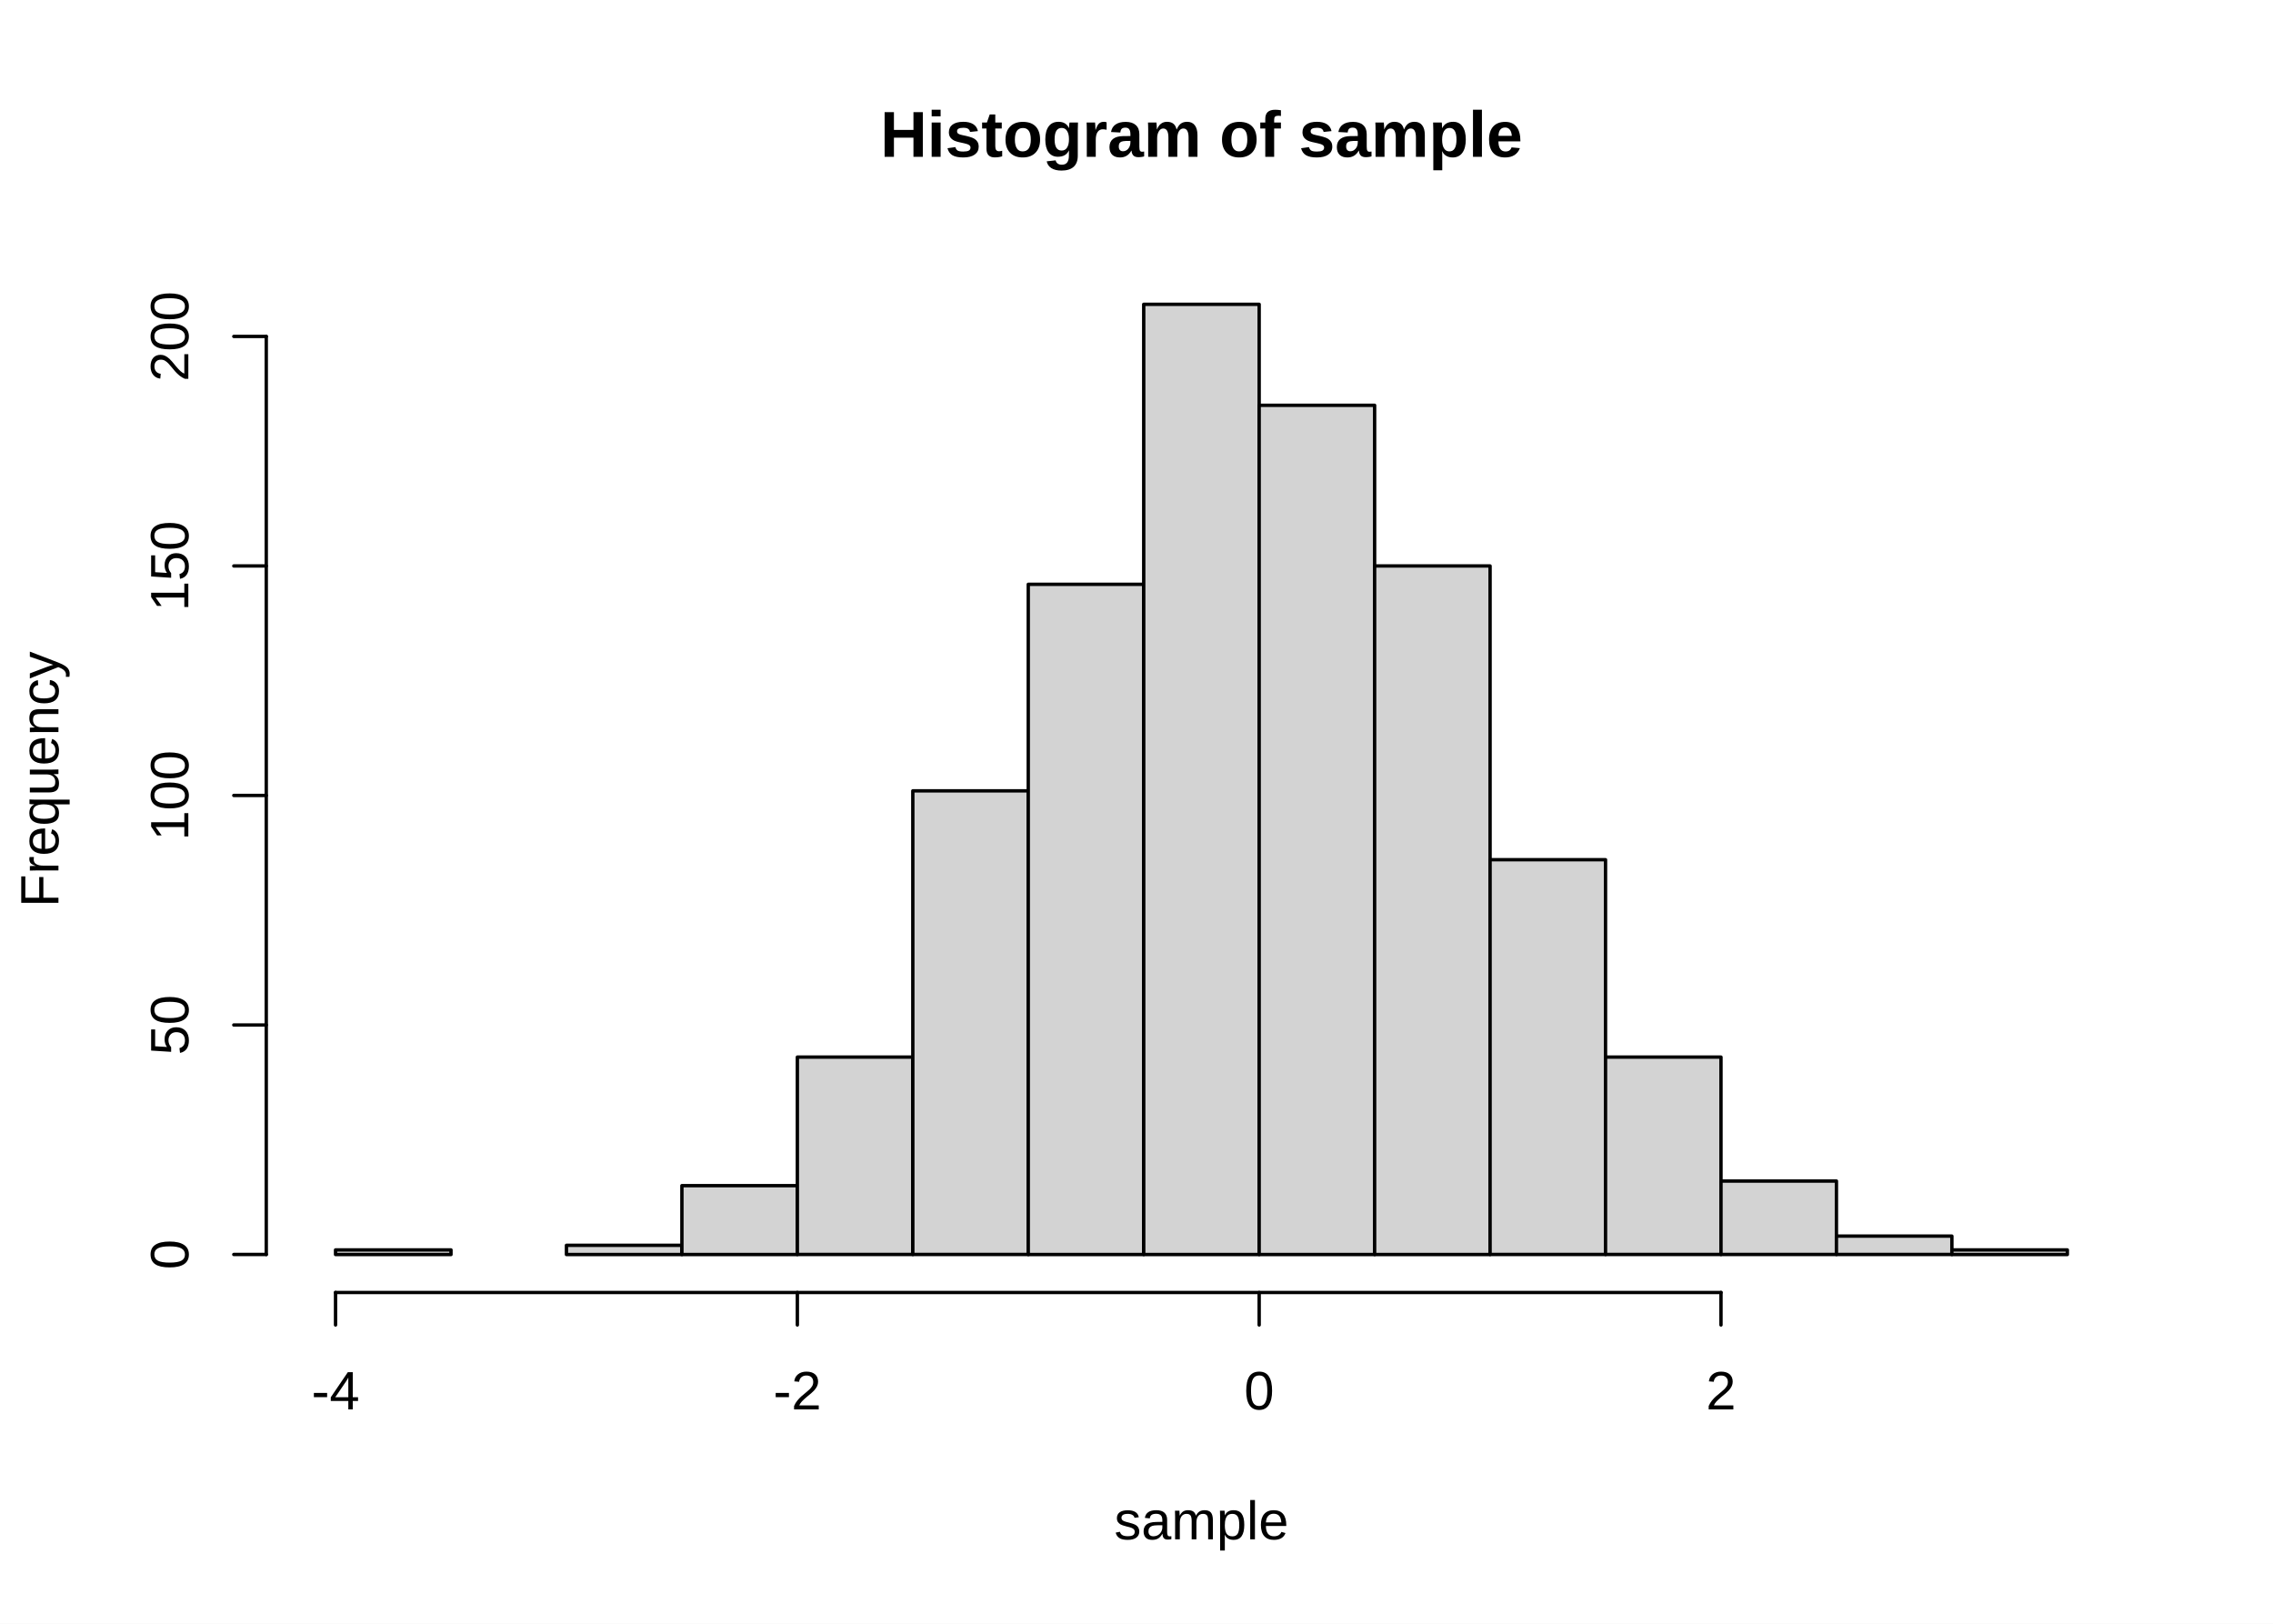
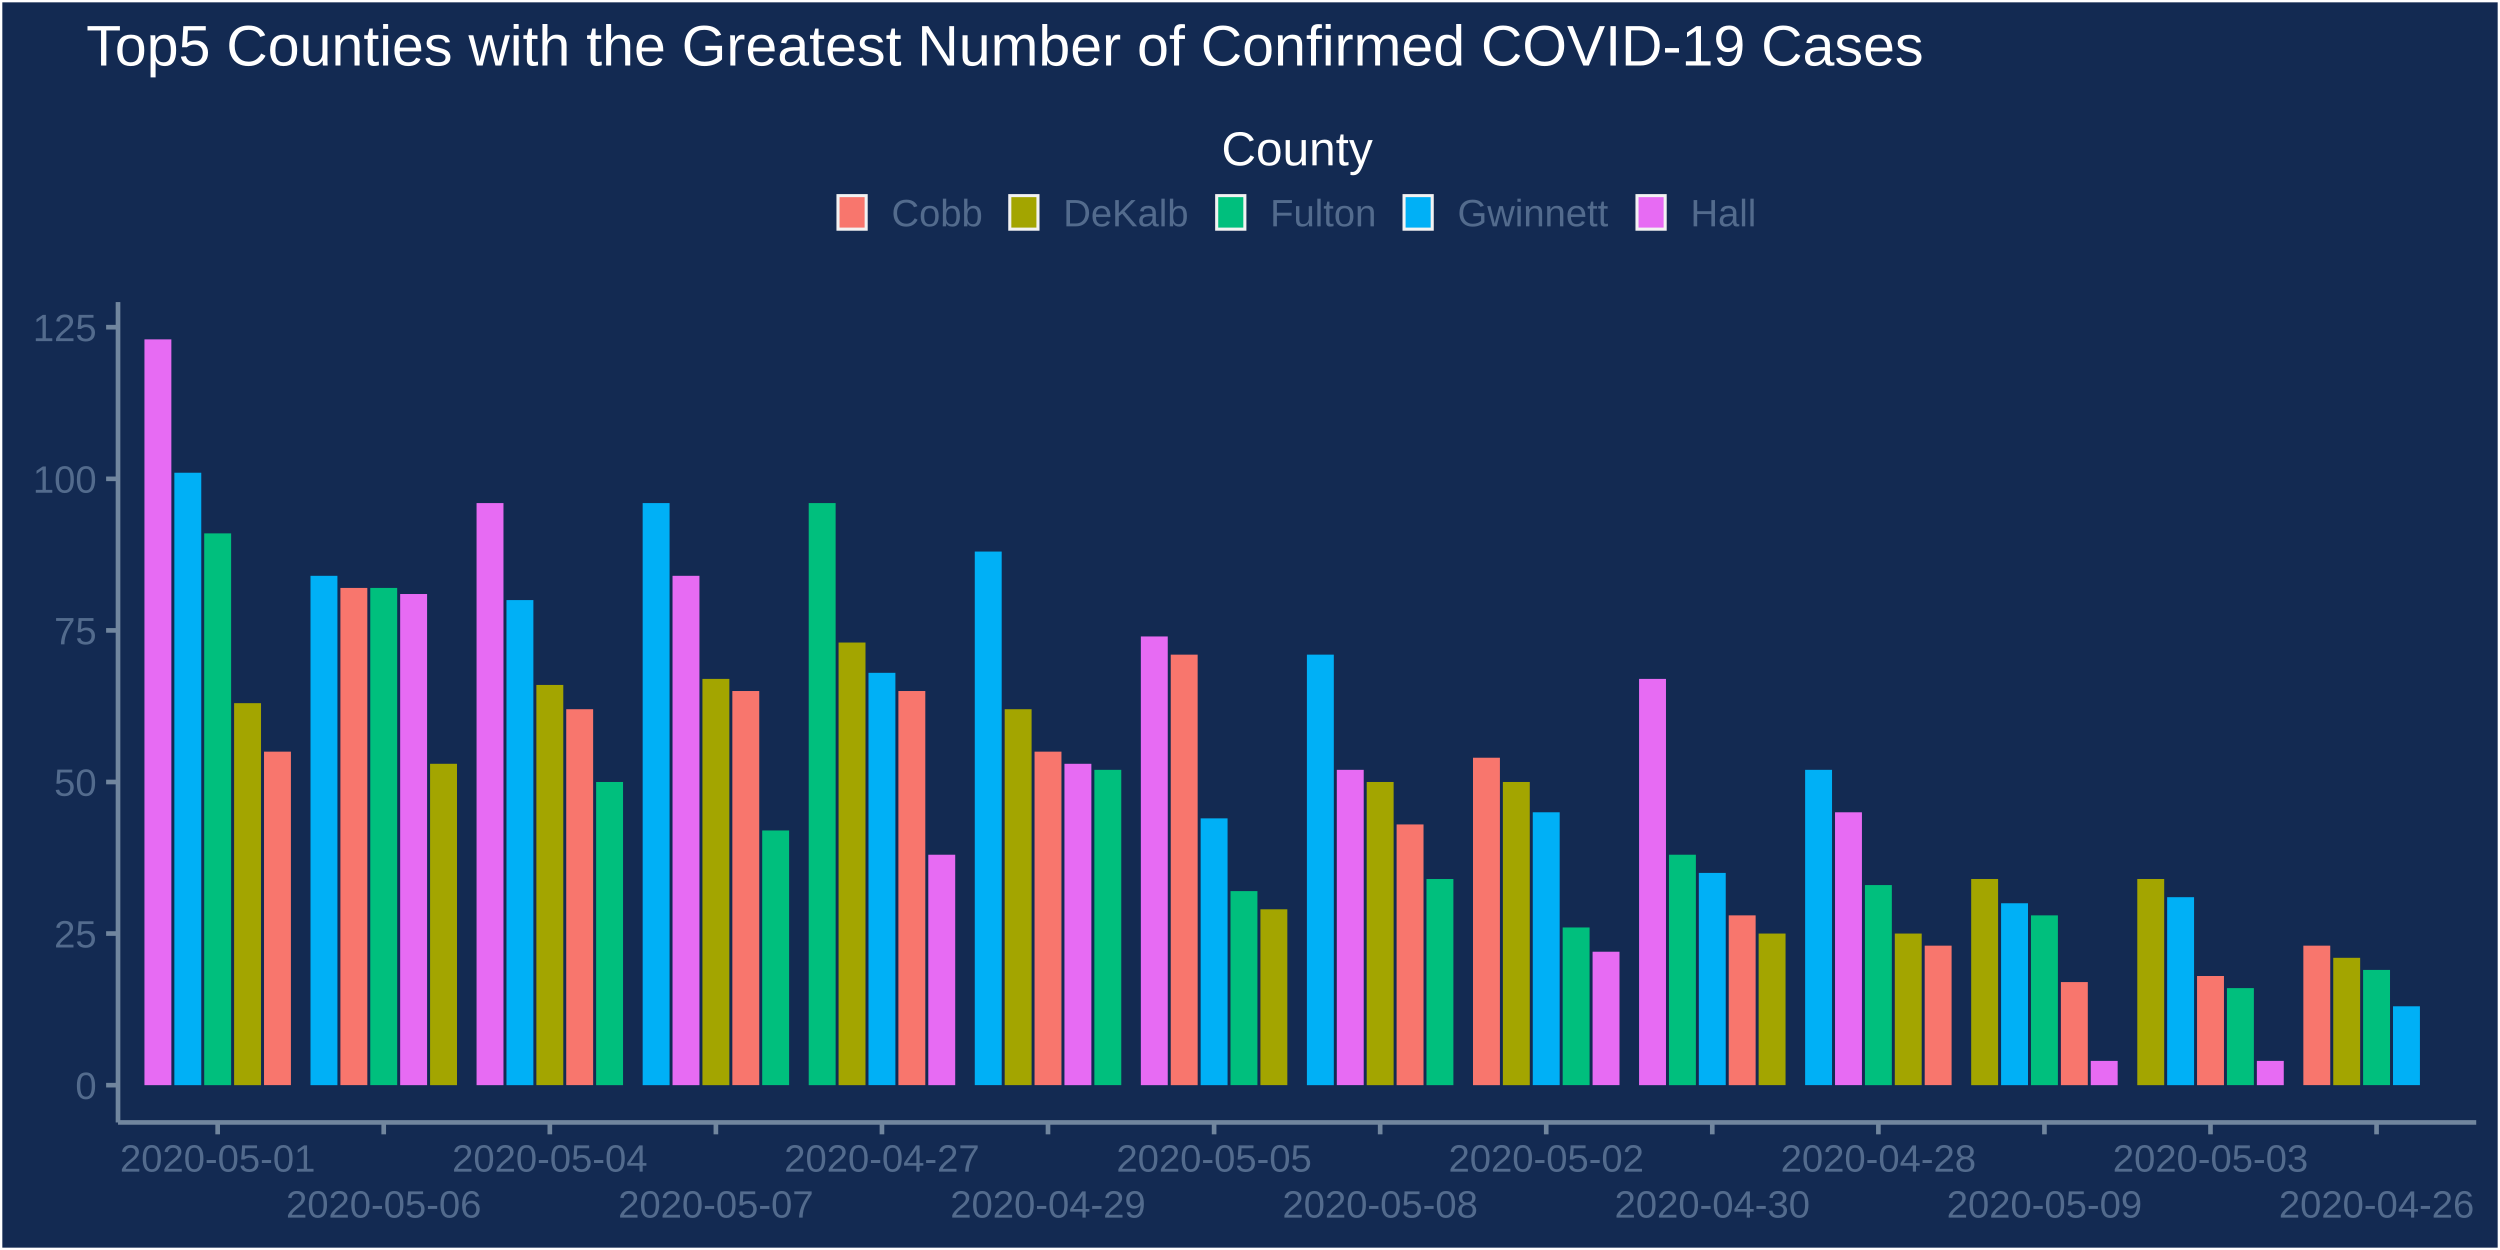
- <svg xmlns="http://www.w3.org/2000/svg" class="svglite" width="504.00pt" height="360.00pt" viewBox="0 0 504.00 360.00">
+ <svg xmlns="http://www.w3.org/2000/svg" class="svglite" width="576.00pt" height="288.00pt" viewBox="0 0 576.00 288.00">
  <defs>
    <style type="text/css">
    .svglite line, .svglite polyline, .svglite polygon, .svglite path, .svglite rect, .svglite circle {
      fill: none;
      stroke: #000000;
      stroke-linecap: round;
      stroke-linejoin: round;
      stroke-miterlimit: 10.00;
    }
    .svglite text {
      white-space: pre;
    }
  </style>
  </defs>
  <rect width="100%" height="100%" style="stroke: none; fill: #FFFFFF;" />
  <defs>
-     <clipPath id="cpMC4wMHw1MDQuMDB8MC4wMHwzNjAuMDA=">
-       <rect x="0.00" y="0.00" width="504.00" height="360.00" />
+     <clipPath id="cpMC4wMHw1NzYuMDB8MC4wMHwyODguMDA=">
+       <rect x="0.00" y="0.00" width="576.00" height="288.00" />
    </clipPath>
  </defs>
-   <g clip-path="url(#cpMC4wMHw1MDQuMDB8MC4wMHwzNjAuMDA=)">
-     <text x="266.40" y="34.77" text-anchor="middle" style="font-size: 14.40px; font-weight: bold; font-family: &quot;Arimo&quot;;" textLength="168.88px" lengthAdjust="spacingAndGlyphs">Histogram of sample</text>
-     <text x="266.40" y="341.28" text-anchor="middle" style="font-size: 12.00px; font-family: &quot;Arimo&quot;;" textLength="43.65px" lengthAdjust="spacingAndGlyphs">sample</text>
-     <text transform="translate(12.96,172.80) rotate(-90)" text-anchor="middle" style="font-size: 12.00px; font-family: &quot;Arimo&quot;;" textLength="62.02px" lengthAdjust="spacingAndGlyphs">Frequency</text>
-     <line x1="74.40" y1="286.56" x2="381.60" y2="286.56" style="stroke-width: 0.75;" />
-     <line x1="74.40" y1="286.56" x2="74.40" y2="293.76" style="stroke-width: 0.75;" />
-     <line x1="176.80" y1="286.56" x2="176.80" y2="293.76" style="stroke-width: 0.75;" />
-     <line x1="279.20" y1="286.56" x2="279.20" y2="293.76" style="stroke-width: 0.75;" />
-     <line x1="381.60" y1="286.56" x2="381.60" y2="293.76" style="stroke-width: 0.75;" />
-     <text x="74.40" y="312.48" text-anchor="middle" style="font-size: 12.00px; font-family: &quot;Arimo&quot;;" textLength="11.97px" lengthAdjust="spacingAndGlyphs">-4</text>
-     <text x="176.80" y="312.48" text-anchor="middle" style="font-size: 12.00px; font-family: &quot;Arimo&quot;;" textLength="11.97px" lengthAdjust="spacingAndGlyphs">-2</text>
-     <text x="279.20" y="312.48" text-anchor="middle" style="font-size: 12.00px; font-family: &quot;Arimo&quot;;" textLength="7.64px" lengthAdjust="spacingAndGlyphs">0</text>
-     <text x="381.60" y="312.48" text-anchor="middle" style="font-size: 12.00px; font-family: &quot;Arimo&quot;;" textLength="7.64px" lengthAdjust="spacingAndGlyphs">2</text>
-     <line x1="59.04" y1="278.13" x2="59.04" y2="74.59" style="stroke-width: 0.75;" />
-     <line x1="59.04" y1="278.13" x2="51.84" y2="278.13" style="stroke-width: 0.75;" />
-     <line x1="59.04" y1="227.25" x2="51.84" y2="227.25" style="stroke-width: 0.75;" />
-     <line x1="59.04" y1="176.36" x2="51.84" y2="176.36" style="stroke-width: 0.75;" />
-     <line x1="59.04" y1="125.48" x2="51.84" y2="125.48" style="stroke-width: 0.75;" />
-     <line x1="59.04" y1="74.59" x2="51.84" y2="74.59" style="stroke-width: 0.75;" />
-     <text transform="translate(41.76,278.13) rotate(-90)" text-anchor="middle" style="font-size: 12.00px; font-family: &quot;Arimo&quot;;" textLength="7.64px" lengthAdjust="spacingAndGlyphs">0</text>
-     <text transform="translate(41.76,227.25) rotate(-90)" text-anchor="middle" style="font-size: 12.00px; font-family: &quot;Arimo&quot;;" textLength="15.28px" lengthAdjust="spacingAndGlyphs">50</text>
-     <text transform="translate(41.76,176.36) rotate(-90)" text-anchor="middle" style="font-size: 12.00px; font-family: &quot;Arimo&quot;;" textLength="22.92px" lengthAdjust="spacingAndGlyphs">100</text>
-     <text transform="translate(41.76,125.48) rotate(-90)" text-anchor="middle" style="font-size: 12.00px; font-family: &quot;Arimo&quot;;" textLength="22.92px" lengthAdjust="spacingAndGlyphs">150</text>
-     <text transform="translate(41.76,74.59) rotate(-90)" text-anchor="middle" style="font-size: 12.00px; font-family: &quot;Arimo&quot;;" textLength="22.92px" lengthAdjust="spacingAndGlyphs">200</text>
+   <g clip-path="url(#cpMC4wMHw1NzYuMDB8MC4wMHwyODguMDA=)">
+     <rect x="0" y="0.00" width="576.00" height="288.00" style="stroke-width: 1.07; stroke: #FFFFFF; fill: #132A52;" />
  </g>
  <defs>
-     <clipPath id="cpNTkuMDR8NDczLjc2fDU5LjA0fDI4Ni41Ng==">
-       <rect x="59.04" y="59.04" width="414.72" height="227.52" />
+     <clipPath id="cpMjcuMTl8NTcwLjUyfDY5LjYwfDI1OC42MQ==">
+       <rect x="27.19" y="69.60" width="543.33" height="189.01" />
    </clipPath>
  </defs>
-   <g clip-path="url(#cpNTkuMDR8NDczLjc2fDU5LjA0fDI4Ni41Ng==)">
-     <rect x="74.40" y="277.12" width="25.60" height="1.02" style="stroke-width: 0.75; fill: #D3D3D3;" />
-     <rect x="100.00" y="278.13" width="25.60" height="0.00" style="stroke-width: 0.75; fill: #D3D3D3;" />
-     <rect x="125.60" y="276.10" width="25.60" height="2.04" style="stroke-width: 0.75; fill: #D3D3D3;" />
-     <rect x="151.20" y="262.87" width="25.60" height="15.27" style="stroke-width: 0.75; fill: #D3D3D3;" />
-     <rect x="176.80" y="234.37" width="25.60" height="43.76" style="stroke-width: 0.75; fill: #D3D3D3;" />
-     <rect x="202.40" y="175.34" width="25.60" height="102.79" style="stroke-width: 0.75; fill: #D3D3D3;" />
-     <rect x="228.00" y="129.55" width="25.60" height="148.59" style="stroke-width: 0.75; fill: #D3D3D3;" />
-     <rect x="253.60" y="67.47" width="25.60" height="210.67" style="stroke-width: 0.75; fill: #D3D3D3;" />
-     <rect x="279.20" y="89.86" width="25.60" height="188.28" style="stroke-width: 0.75; fill: #D3D3D3;" />
-     <rect x="304.80" y="125.48" width="25.60" height="152.66" style="stroke-width: 0.75; fill: #D3D3D3;" />
-     <rect x="330.40" y="190.61" width="25.60" height="87.52" style="stroke-width: 0.75; fill: #D3D3D3;" />
-     <rect x="356.00" y="234.37" width="25.60" height="43.76" style="stroke-width: 0.75; fill: #D3D3D3;" />
-     <rect x="381.60" y="261.85" width="25.60" height="16.28" style="stroke-width: 0.75; fill: #D3D3D3;" />
-     <rect x="407.20" y="274.06" width="25.60" height="4.07" style="stroke-width: 0.75; fill: #D3D3D3;" />
-     <rect x="432.80" y="277.12" width="25.60" height="1.02" style="stroke-width: 0.75; fill: #D3D3D3;" />
+   <g clip-path="url(#cpMjcuMTl8NTcwLjUyfDY5LjYwfDI1OC42MQ==)">
+     <rect x="27.19" y="69.60" width="543.33" height="189.01" style="stroke-width: 1.07; stroke: none; fill: #132A52;" />
+     <rect x="33.28" y="78.19" width="6.20" height="171.83" style="stroke-width: 1.07; stroke: none; stroke-linecap: square; stroke-linejoin: miter; fill: #E76BF3;" />
+     <rect x="40.17" y="108.92" width="6.20" height="141.10" style="stroke-width: 1.07; stroke: none; stroke-linecap: square; stroke-linejoin: miter; fill: #00B0F6;" />
+     <rect x="47.05" y="122.89" width="6.20" height="127.13" style="stroke-width: 1.07; stroke: none; stroke-linecap: square; stroke-linejoin: miter; fill: #00BF7D;" />
+     <rect x="53.94" y="162.01" width="6.20" height="88.01" style="stroke-width: 1.07; stroke: none; stroke-linecap: square; stroke-linejoin: miter; fill: #A3A500;" />
+     <rect x="60.83" y="173.18" width="6.20" height="76.83" style="stroke-width: 1.07; stroke: none; stroke-linecap: square; stroke-linejoin: miter; fill: #F8766D;" />
+     <rect x="71.54" y="132.67" width="6.20" height="117.35" style="stroke-width: 1.07; stroke: none; stroke-linecap: square; stroke-linejoin: miter; fill: #00B0F6;" />
+     <rect x="78.43" y="135.46" width="6.20" height="114.55" style="stroke-width: 1.07; stroke: none; stroke-linecap: square; stroke-linejoin: miter; fill: #F8766D;" />
+     <rect x="85.31" y="135.46" width="6.20" height="114.55" style="stroke-width: 1.07; stroke: none; stroke-linecap: square; stroke-linejoin: miter; fill: #00BF7D;" />
+     <rect x="92.20" y="136.86" width="6.20" height="113.16" style="stroke-width: 1.07; stroke: none; stroke-linecap: square; stroke-linejoin: miter; fill: #E76BF3;" />
+     <rect x="99.09" y="175.98" width="6.20" height="74.04" style="stroke-width: 1.07; stroke: none; stroke-linecap: square; stroke-linejoin: miter; fill: #A3A500;" />
+     <rect x="109.80" y="115.91" width="6.20" height="134.11" style="stroke-width: 1.07; stroke: none; stroke-linecap: square; stroke-linejoin: miter; fill: #E76BF3;" />
+     <rect x="116.69" y="138.26" width="6.20" height="111.76" style="stroke-width: 1.07; stroke: none; stroke-linecap: square; stroke-linejoin: miter; fill: #00B0F6;" />
+     <rect x="123.58" y="157.81" width="6.20" height="92.20" style="stroke-width: 1.07; stroke: none; stroke-linecap: square; stroke-linejoin: miter; fill: #A3A500;" />
+     <rect x="130.46" y="163.40" width="6.20" height="86.61" style="stroke-width: 1.07; stroke: none; stroke-linecap: square; stroke-linejoin: miter; fill: #F8766D;" />
+     <rect x="137.35" y="180.17" width="6.20" height="69.85" style="stroke-width: 1.07; stroke: none; stroke-linecap: square; stroke-linejoin: miter; fill: #00BF7D;" />
+     <rect x="148.07" y="115.91" width="6.20" height="134.11" style="stroke-width: 1.07; stroke: none; stroke-linecap: square; stroke-linejoin: miter; fill: #00B0F6;" />
+     <rect x="154.95" y="132.67" width="6.20" height="117.35" style="stroke-width: 1.07; stroke: none; stroke-linecap: square; stroke-linejoin: miter; fill: #E76BF3;" />
+     <rect x="161.84" y="156.42" width="6.20" height="93.60" style="stroke-width: 1.07; stroke: none; stroke-linecap: square; stroke-linejoin: miter; fill: #A3A500;" />
+     <rect x="168.73" y="159.21" width="6.20" height="90.80" style="stroke-width: 1.07; stroke: none; stroke-linecap: square; stroke-linejoin: miter; fill: #F8766D;" />
+     <rect x="175.61" y="191.34" width="6.20" height="58.67" style="stroke-width: 1.07; stroke: none; stroke-linecap: square; stroke-linejoin: miter; fill: #00BF7D;" />
+     <rect x="186.33" y="115.91" width="6.20" height="134.11" style="stroke-width: 1.07; stroke: none; stroke-linecap: square; stroke-linejoin: miter; fill: #00BF7D;" />
+     <rect x="193.21" y="148.04" width="6.20" height="101.98" style="stroke-width: 1.07; stroke: none; stroke-linecap: square; stroke-linejoin: miter; fill: #A3A500;" />
+     <rect x="200.10" y="155.02" width="6.20" height="94.99" style="stroke-width: 1.07; stroke: none; stroke-linecap: square; stroke-linejoin: miter; fill: #00B0F6;" />
+     <rect x="206.99" y="159.21" width="6.20" height="90.80" style="stroke-width: 1.07; stroke: none; stroke-linecap: square; stroke-linejoin: miter; fill: #F8766D;" />
+     <rect x="213.88" y="196.93" width="6.20" height="53.09" style="stroke-width: 1.07; stroke: none; stroke-linecap: square; stroke-linejoin: miter; fill: #E76BF3;" />
+     <rect x="224.59" y="127.08" width="6.20" height="122.93" style="stroke-width: 1.07; stroke: none; stroke-linecap: square; stroke-linejoin: miter; fill: #00B0F6;" />
+     <rect x="231.48" y="163.40" width="6.20" height="86.61" style="stroke-width: 1.07; stroke: none; stroke-linecap: square; stroke-linejoin: miter; fill: #A3A500;" />
+     <rect x="238.36" y="173.18" width="6.20" height="76.83" style="stroke-width: 1.07; stroke: none; stroke-linecap: square; stroke-linejoin: miter; fill: #F8766D;" />
+     <rect x="245.25" y="175.98" width="6.20" height="74.04" style="stroke-width: 1.07; stroke: none; stroke-linecap: square; stroke-linejoin: miter; fill: #E76BF3;" />
+     <rect x="252.14" y="177.37" width="6.20" height="72.64" style="stroke-width: 1.07; stroke: none; stroke-linecap: square; stroke-linejoin: miter; fill: #00BF7D;" />
+     <rect x="262.85" y="146.64" width="6.20" height="103.38" style="stroke-width: 1.07; stroke: none; stroke-linecap: square; stroke-linejoin: miter; fill: #E76BF3;" />
+     <rect x="269.74" y="150.83" width="6.20" height="99.19" style="stroke-width: 1.07; stroke: none; stroke-linecap: square; stroke-linejoin: miter; fill: #F8766D;" />
+     <rect x="276.63" y="188.55" width="6.20" height="61.47" style="stroke-width: 1.07; stroke: none; stroke-linecap: square; stroke-linejoin: miter; fill: #00B0F6;" />
+     <rect x="283.51" y="205.31" width="6.20" height="44.70" style="stroke-width: 1.07; stroke: none; stroke-linecap: square; stroke-linejoin: miter; fill: #00BF7D;" />
+     <rect x="290.40" y="209.50" width="6.20" height="40.51" style="stroke-width: 1.07; stroke: none; stroke-linecap: square; stroke-linejoin: miter; fill: #A3A500;" />
+     <rect x="301.11" y="150.83" width="6.20" height="99.19" style="stroke-width: 1.07; stroke: none; stroke-linecap: square; stroke-linejoin: miter; fill: #00B0F6;" />
+     <rect x="308.00" y="177.37" width="6.20" height="72.64" style="stroke-width: 1.07; stroke: none; stroke-linecap: square; stroke-linejoin: miter; fill: #E76BF3;" />
+     <rect x="314.89" y="180.17" width="6.20" height="69.85" style="stroke-width: 1.07; stroke: none; stroke-linecap: square; stroke-linejoin: miter; fill: #A3A500;" />
+     <rect x="321.78" y="189.95" width="6.20" height="60.07" style="stroke-width: 1.07; stroke: none; stroke-linecap: square; stroke-linejoin: miter; fill: #F8766D;" />
+     <rect x="328.66" y="202.52" width="6.20" height="47.50" style="stroke-width: 1.07; stroke: none; stroke-linecap: square; stroke-linejoin: miter; fill: #00BF7D;" />
+     <rect x="339.38" y="174.58" width="6.20" height="75.44" style="stroke-width: 1.07; stroke: none; stroke-linecap: square; stroke-linejoin: miter; fill: #F8766D;" />
+     <rect x="346.26" y="180.17" width="6.20" height="69.85" style="stroke-width: 1.07; stroke: none; stroke-linecap: square; stroke-linejoin: miter; fill: #A3A500;" />
+     <rect x="353.15" y="187.15" width="6.20" height="62.86" style="stroke-width: 1.07; stroke: none; stroke-linecap: square; stroke-linejoin: miter; fill: #00B0F6;" />
+     <rect x="360.04" y="213.69" width="6.20" height="36.32" style="stroke-width: 1.07; stroke: none; stroke-linecap: square; stroke-linejoin: miter; fill: #00BF7D;" />
+     <rect x="366.93" y="219.28" width="6.20" height="30.73" style="stroke-width: 1.07; stroke: none; stroke-linecap: square; stroke-linejoin: miter; fill: #E76BF3;" />
+     <rect x="377.64" y="156.42" width="6.20" height="93.60" style="stroke-width: 1.07; stroke: none; stroke-linecap: square; stroke-linejoin: miter; fill: #E76BF3;" />
+     <rect x="384.53" y="196.93" width="6.20" height="53.09" style="stroke-width: 1.07; stroke: none; stroke-linecap: square; stroke-linejoin: miter; fill: #00BF7D;" />
+     <rect x="391.41" y="201.12" width="6.20" height="48.89" style="stroke-width: 1.07; stroke: none; stroke-linecap: square; stroke-linejoin: miter; fill: #00B0F6;" />
+     <rect x="398.30" y="210.90" width="6.20" height="39.12" style="stroke-width: 1.07; stroke: none; stroke-linecap: square; stroke-linejoin: miter; fill: #F8766D;" />
+     <rect x="405.19" y="215.09" width="6.20" height="34.92" style="stroke-width: 1.07; stroke: none; stroke-linecap: square; stroke-linejoin: miter; fill: #A3A500;" />
+     <rect x="415.90" y="177.37" width="6.20" height="72.64" style="stroke-width: 1.07; stroke: none; stroke-linecap: square; stroke-linejoin: miter; fill: #00B0F6;" />
+     <rect x="422.79" y="187.15" width="6.20" height="62.86" style="stroke-width: 1.07; stroke: none; stroke-linecap: square; stroke-linejoin: miter; fill: #E76BF3;" />
+     <rect x="429.68" y="203.92" width="6.20" height="46.10" style="stroke-width: 1.07; stroke: none; stroke-linecap: square; stroke-linejoin: miter; fill: #00BF7D;" />
+     <rect x="436.56" y="215.09" width="6.20" height="34.92" style="stroke-width: 1.07; stroke: none; stroke-linecap: square; stroke-linejoin: miter; fill: #A3A500;" />
+     <rect x="443.45" y="217.88" width="6.20" height="32.13" style="stroke-width: 1.07; stroke: none; stroke-linecap: square; stroke-linejoin: miter; fill: #F8766D;" />
+     <rect x="454.16" y="202.52" width="6.20" height="47.50" style="stroke-width: 1.07; stroke: none; stroke-linecap: square; stroke-linejoin: miter; fill: #A3A500;" />
+     <rect x="461.05" y="208.11" width="6.20" height="41.91" style="stroke-width: 1.07; stroke: none; stroke-linecap: square; stroke-linejoin: miter; fill: #00B0F6;" />
+     <rect x="467.94" y="210.90" width="6.20" height="39.12" style="stroke-width: 1.07; stroke: none; stroke-linecap: square; stroke-linejoin: miter; fill: #00BF7D;" />
+     <rect x="474.83" y="226.27" width="6.20" height="23.75" style="stroke-width: 1.07; stroke: none; stroke-linecap: square; stroke-linejoin: miter; fill: #F8766D;" />
+     <rect x="481.71" y="244.43" width="6.20" height="5.59" style="stroke-width: 1.07; stroke: none; stroke-linecap: square; stroke-linejoin: miter; fill: #E76BF3;" />
+     <rect x="492.43" y="202.52" width="6.20" height="47.50" style="stroke-width: 1.07; stroke: none; stroke-linecap: square; stroke-linejoin: miter; fill: #A3A500;" />
+     <rect x="499.31" y="206.71" width="6.20" height="43.31" style="stroke-width: 1.07; stroke: none; stroke-linecap: square; stroke-linejoin: miter; fill: #00B0F6;" />
+     <rect x="506.20" y="224.87" width="6.20" height="25.15" style="stroke-width: 1.07; stroke: none; stroke-linecap: square; stroke-linejoin: miter; fill: #F8766D;" />
+     <rect x="513.09" y="227.66" width="6.20" height="22.35" style="stroke-width: 1.07; stroke: none; stroke-linecap: square; stroke-linejoin: miter; fill: #00BF7D;" />
+     <rect x="519.98" y="244.43" width="6.20" height="5.59" style="stroke-width: 1.07; stroke: none; stroke-linecap: square; stroke-linejoin: miter; fill: #E76BF3;" />
+     <rect x="530.69" y="217.88" width="6.20" height="32.13" style="stroke-width: 1.07; stroke: none; stroke-linecap: square; stroke-linejoin: miter; fill: #F8766D;" />
+     <rect x="537.58" y="220.68" width="6.20" height="29.34" style="stroke-width: 1.07; stroke: none; stroke-linecap: square; stroke-linejoin: miter; fill: #A3A500;" />
+     <rect x="544.46" y="223.47" width="6.20" height="26.54" style="stroke-width: 1.07; stroke: none; stroke-linecap: square; stroke-linejoin: miter; fill: #00BF7D;" />
+     <rect x="551.35" y="231.85" width="6.20" height="18.16" style="stroke-width: 1.07; stroke: none; stroke-linecap: square; stroke-linejoin: miter; fill: #00B0F6;" />
+     <rect x="558.24" y="250.02" width="6.20" height="0.00" style="stroke-width: 1.07; stroke: none; stroke-linecap: square; stroke-linejoin: miter; fill: #E76BF3;" />
+   </g>
+   <g clip-path="url(#cpMC4wMHw1NzYuMDB8MC4wMHwyODguMDA=)">
+     <polyline points="27.19,258.61 27.19,69.60 " style="stroke-width: 1.07; stroke: #71869E; stroke-linecap: butt;" />
+     <text x="22.26" y="253.22" text-anchor="end" style="font-size: 8.80px;fill: #536B8D; font-family: &quot;Arimo&quot;;" textLength="5.59px" lengthAdjust="spacingAndGlyphs">0</text>
+     <text x="22.26" y="218.30" text-anchor="end" style="font-size: 8.80px;fill: #536B8D; font-family: &quot;Arimo&quot;;" textLength="11.19px" lengthAdjust="spacingAndGlyphs">25</text>
+     <text x="22.26" y="183.37" text-anchor="end" style="font-size: 8.80px;fill: #536B8D; font-family: &quot;Arimo&quot;;" textLength="11.19px" lengthAdjust="spacingAndGlyphs">50</text>
+     <text x="22.26" y="148.45" text-anchor="end" style="font-size: 8.80px;fill: #536B8D; font-family: &quot;Arimo&quot;;" textLength="11.19px" lengthAdjust="spacingAndGlyphs">75</text>
+     <text x="22.26" y="113.52" text-anchor="end" style="font-size: 8.80px;fill: #536B8D; font-family: &quot;Arimo&quot;;" textLength="16.78px" lengthAdjust="spacingAndGlyphs">100</text>
+     <text x="22.26" y="78.60" text-anchor="end" style="font-size: 8.80px;fill: #536B8D; font-family: &quot;Arimo&quot;;" textLength="16.78px" lengthAdjust="spacingAndGlyphs">125</text>
+     <polyline points="24.45,250.02 27.19,250.02 " style="stroke-width: 1.07; stroke: #71869E; stroke-linecap: butt;" />
+     <polyline points="24.45,215.09 27.19,215.09 " style="stroke-width: 1.07; stroke: #71869E; stroke-linecap: butt;" />
+     <polyline points="24.45,180.17 27.19,180.17 " style="stroke-width: 1.07; stroke: #71869E; stroke-linecap: butt;" />
+     <polyline points="24.45,145.24 27.19,145.24 " style="stroke-width: 1.07; stroke: #71869E; stroke-linecap: butt;" />
+     <polyline points="24.45,110.32 27.19,110.32 " style="stroke-width: 1.07; stroke: #71869E; stroke-linecap: butt;" />
+     <polyline points="24.45,75.39 27.19,75.39 " style="stroke-width: 1.07; stroke: #71869E; stroke-linecap: butt;" />
+     <polyline points="27.19,258.61 570.52,258.61 " style="stroke-width: 1.07; stroke: #71869E; stroke-linecap: butt;" />
+     <polyline points="50.15,261.35 50.15,258.61 " style="stroke-width: 1.07; stroke: #71869E; stroke-linecap: butt;" />
+     <polyline points="88.41,261.35 88.41,258.61 " style="stroke-width: 1.07; stroke: #71869E; stroke-linecap: butt;" />
+     <polyline points="126.68,261.35 126.68,258.61 " style="stroke-width: 1.07; stroke: #71869E; stroke-linecap: butt;" />
+     <polyline points="164.94,261.35 164.94,258.61 " style="stroke-width: 1.07; stroke: #71869E; stroke-linecap: butt;" />
+     <polyline points="203.20,261.35 203.20,258.61 " style="stroke-width: 1.07; stroke: #71869E; stroke-linecap: butt;" />
+     <polyline points="241.46,261.35 241.46,258.61 " style="stroke-width: 1.07; stroke: #71869E; stroke-linecap: butt;" />
+     <polyline points="279.73,261.35 279.73,258.61 " style="stroke-width: 1.07; stroke: #71869E; stroke-linecap: butt;" />
+     <polyline points="317.99,261.35 317.99,258.61 " style="stroke-width: 1.07; stroke: #71869E; stroke-linecap: butt;" />
+     <polyline points="356.25,261.35 356.25,258.61 " style="stroke-width: 1.07; stroke: #71869E; stroke-linecap: butt;" />
+     <polyline points="394.51,261.35 394.51,258.61 " style="stroke-width: 1.07; stroke: #71869E; stroke-linecap: butt;" />
+     <polyline points="432.78,261.35 432.78,258.61 " style="stroke-width: 1.07; stroke: #71869E; stroke-linecap: butt;" />
+     <polyline points="471.04,261.35 471.04,258.61 " style="stroke-width: 1.07; stroke: #71869E; stroke-linecap: butt;" />
+     <polyline points="509.30,261.35 509.30,258.61 " style="stroke-width: 1.07; stroke: #71869E; stroke-linecap: butt;" />
+     <polyline points="547.56,261.35 547.56,258.61 " style="stroke-width: 1.07; stroke: #71869E; stroke-linecap: butt;" />
+     <text x="50.15" y="269.95" text-anchor="middle" style="font-size: 8.80px;fill: #536B8D; font-family: &quot;Arimo&quot;;" textLength="51.11px" lengthAdjust="spacingAndGlyphs">2020-05-01</text>
+     <text x="126.68" y="269.95" text-anchor="middle" style="font-size: 8.80px;fill: #536B8D; font-family: &quot;Arimo&quot;;" textLength="51.11px" lengthAdjust="spacingAndGlyphs">2020-05-04</text>
+     <text x="203.20" y="269.95" text-anchor="middle" style="font-size: 8.80px;fill: #536B8D; font-family: &quot;Arimo&quot;;" textLength="51.11px" lengthAdjust="spacingAndGlyphs">2020-04-27</text>
+     <text x="279.73" y="269.95" text-anchor="middle" style="font-size: 8.80px;fill: #536B8D; font-family: &quot;Arimo&quot;;" textLength="51.11px" lengthAdjust="spacingAndGlyphs">2020-05-05</text>
+     <text x="356.25" y="269.95" text-anchor="middle" style="font-size: 8.80px;fill: #536B8D; font-family: &quot;Arimo&quot;;" textLength="51.11px" lengthAdjust="spacingAndGlyphs">2020-05-02</text>
+     <text x="432.78" y="269.95" text-anchor="middle" style="font-size: 8.80px;fill: #536B8D; font-family: &quot;Arimo&quot;;" textLength="51.11px" lengthAdjust="spacingAndGlyphs">2020-04-28</text>
+     <text x="509.30" y="269.95" text-anchor="middle" style="font-size: 8.80px;fill: #536B8D; font-family: &quot;Arimo&quot;;" textLength="51.11px" lengthAdjust="spacingAndGlyphs">2020-05-03</text>
+     <text x="88.41" y="280.54" text-anchor="middle" style="font-size: 8.80px;fill: #536B8D; font-family: &quot;Arimo&quot;;" textLength="51.11px" lengthAdjust="spacingAndGlyphs">2020-05-06</text>
+     <text x="164.94" y="280.54" text-anchor="middle" style="font-size: 8.80px;fill: #536B8D; font-family: &quot;Arimo&quot;;" textLength="51.11px" lengthAdjust="spacingAndGlyphs">2020-05-07</text>
+     <text x="241.46" y="280.54" text-anchor="middle" style="font-size: 8.80px;fill: #536B8D; font-family: &quot;Arimo&quot;;" textLength="51.11px" lengthAdjust="spacingAndGlyphs">2020-04-29</text>
+     <text x="317.99" y="280.54" text-anchor="middle" style="font-size: 8.80px;fill: #536B8D; font-family: &quot;Arimo&quot;;" textLength="51.11px" lengthAdjust="spacingAndGlyphs">2020-05-08</text>
+     <text x="394.51" y="280.54" text-anchor="middle" style="font-size: 8.80px;fill: #536B8D; font-family: &quot;Arimo&quot;;" textLength="51.11px" lengthAdjust="spacingAndGlyphs">2020-04-30</text>
+     <text x="471.04" y="280.54" text-anchor="middle" style="font-size: 8.80px;fill: #536B8D; font-family: &quot;Arimo&quot;;" textLength="51.11px" lengthAdjust="spacingAndGlyphs">2020-05-09</text>
+     <text x="547.56" y="280.54" text-anchor="middle" style="font-size: 8.80px;fill: #536B8D; font-family: &quot;Arimo&quot;;" textLength="51.11px" lengthAdjust="spacingAndGlyphs">2020-04-26</text>
+     <rect x="187.24" y="23.44" width="223.23" height="35.20" style="stroke-width: 1.07; stroke: none; fill: #132A52;" />
+     <text x="298.86" y="38.09" text-anchor="middle" style="font-size: 11.00px;fill: #FFFFFF; font-family: &quot;Arimo&quot;;" textLength="39.18px" lengthAdjust="spacingAndGlyphs">County</text>
+     <rect x="192.72" y="44.72" width="7.20" height="8.44" style="stroke-width: 1.07; stroke: none; fill: #F2F2F2;" />
+     <rect x="193.43" y="45.42" width="5.78" height="7.02" style="stroke-width: 1.07; stroke: none; stroke-linecap: square; stroke-linejoin: miter; fill: #F8766D;" />
+     <rect x="232.30" y="44.72" width="7.20" height="8.44" style="stroke-width: 1.07; stroke: none; fill: #F2F2F2;" />
+     <rect x="233.01" y="45.42" width="5.78" height="7.02" style="stroke-width: 1.07; stroke: none; stroke-linecap: square; stroke-linejoin: miter; fill: #A3A500;" />
+     <rect x="279.97" y="44.72" width="7.20" height="8.44" style="stroke-width: 1.07; stroke: none; fill: #F2F2F2;" />
+     <rect x="280.68" y="45.42" width="5.78" height="7.02" style="stroke-width: 1.07; stroke: none; stroke-linecap: square; stroke-linejoin: miter; fill: #00BF7D;" />
+     <rect x="323.14" y="44.72" width="7.20" height="8.44" style="stroke-width: 1.07; stroke: none; fill: #F2F2F2;" />
+     <rect x="323.85" y="45.42" width="5.78" height="7.02" style="stroke-width: 1.07; stroke: none; stroke-linecap: square; stroke-linejoin: miter; fill: #00B0F6;" />
+     <rect x="376.81" y="44.72" width="7.20" height="8.44" style="stroke-width: 1.07; stroke: none; fill: #F2F2F2;" />
+     <rect x="377.52" y="45.42" width="5.78" height="7.02" style="stroke-width: 1.07; stroke: none; stroke-linecap: square; stroke-linejoin: miter; fill: #E76BF3;" />
+     <text x="205.40" y="52.14" style="font-size: 8.80px;fill: #536B8D; font-family: &quot;Arimo&quot;;" textLength="22.70px" lengthAdjust="spacingAndGlyphs">Cobb</text>
+     <text x="244.98" y="52.14" style="font-size: 8.80px;fill: #536B8D; font-family: &quot;Arimo&quot;;" textLength="31.23px" lengthAdjust="spacingAndGlyphs">DeKalb</text>
+     <text x="292.65" y="52.14" style="font-size: 8.80px;fill: #536B8D; font-family: &quot;Arimo&quot;;" textLength="27.01px" lengthAdjust="spacingAndGlyphs">Fulton</text>
+     <text x="335.82" y="52.14" style="font-size: 8.80px;fill: #536B8D; font-family: &quot;Arimo&quot;;" textLength="39.92px" lengthAdjust="spacingAndGlyphs">Gwinnett</text>
+     <text x="389.49" y="52.14" style="font-size: 8.80px;fill: #536B8D; font-family: &quot;Arimo&quot;;" textLength="16.91px" lengthAdjust="spacingAndGlyphs">Hall</text>
+     <text x="19.86" y="15.10" style="font-size: 13.20px;fill: #FFFFFF; font-family: &quot;Arimo&quot;;" textLength="469.99px" lengthAdjust="spacingAndGlyphs">Top5 Counties with the Greatest Number of Confirmed COVID-19 Cases</text>
  </g>
</svg>
